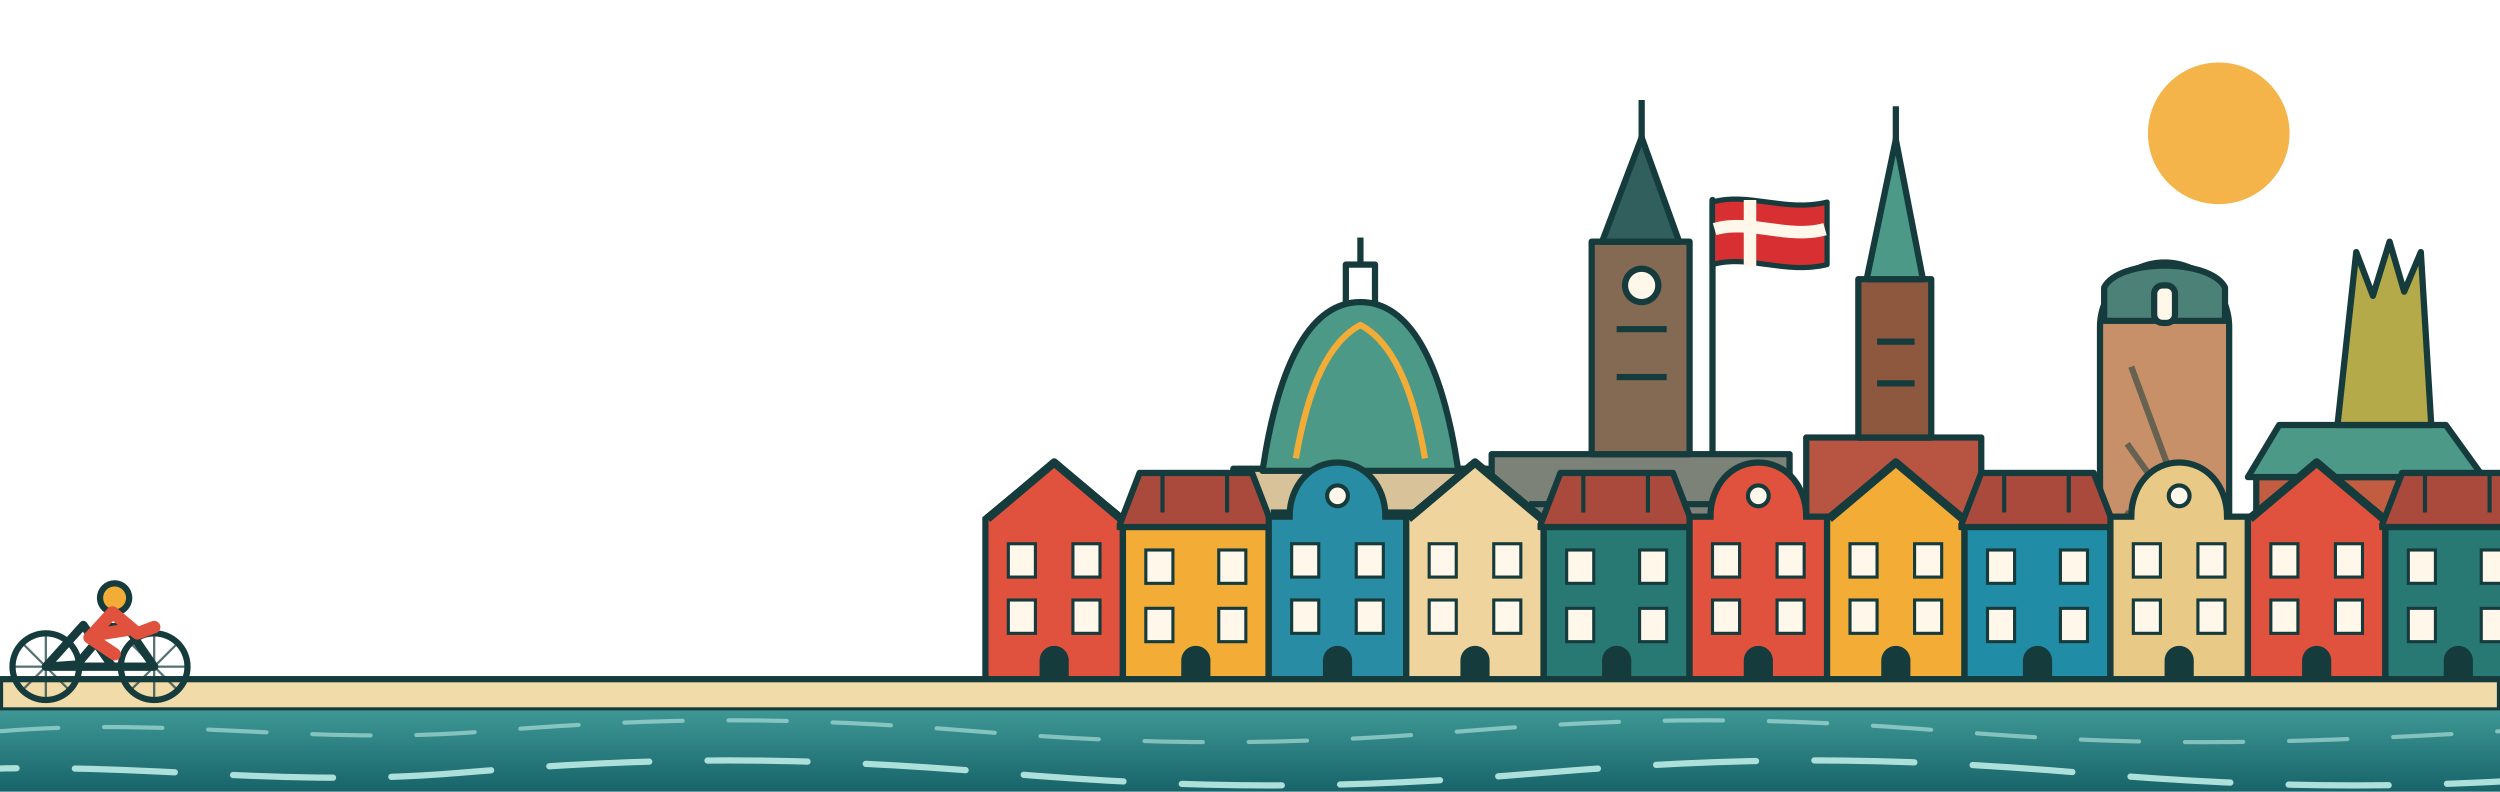
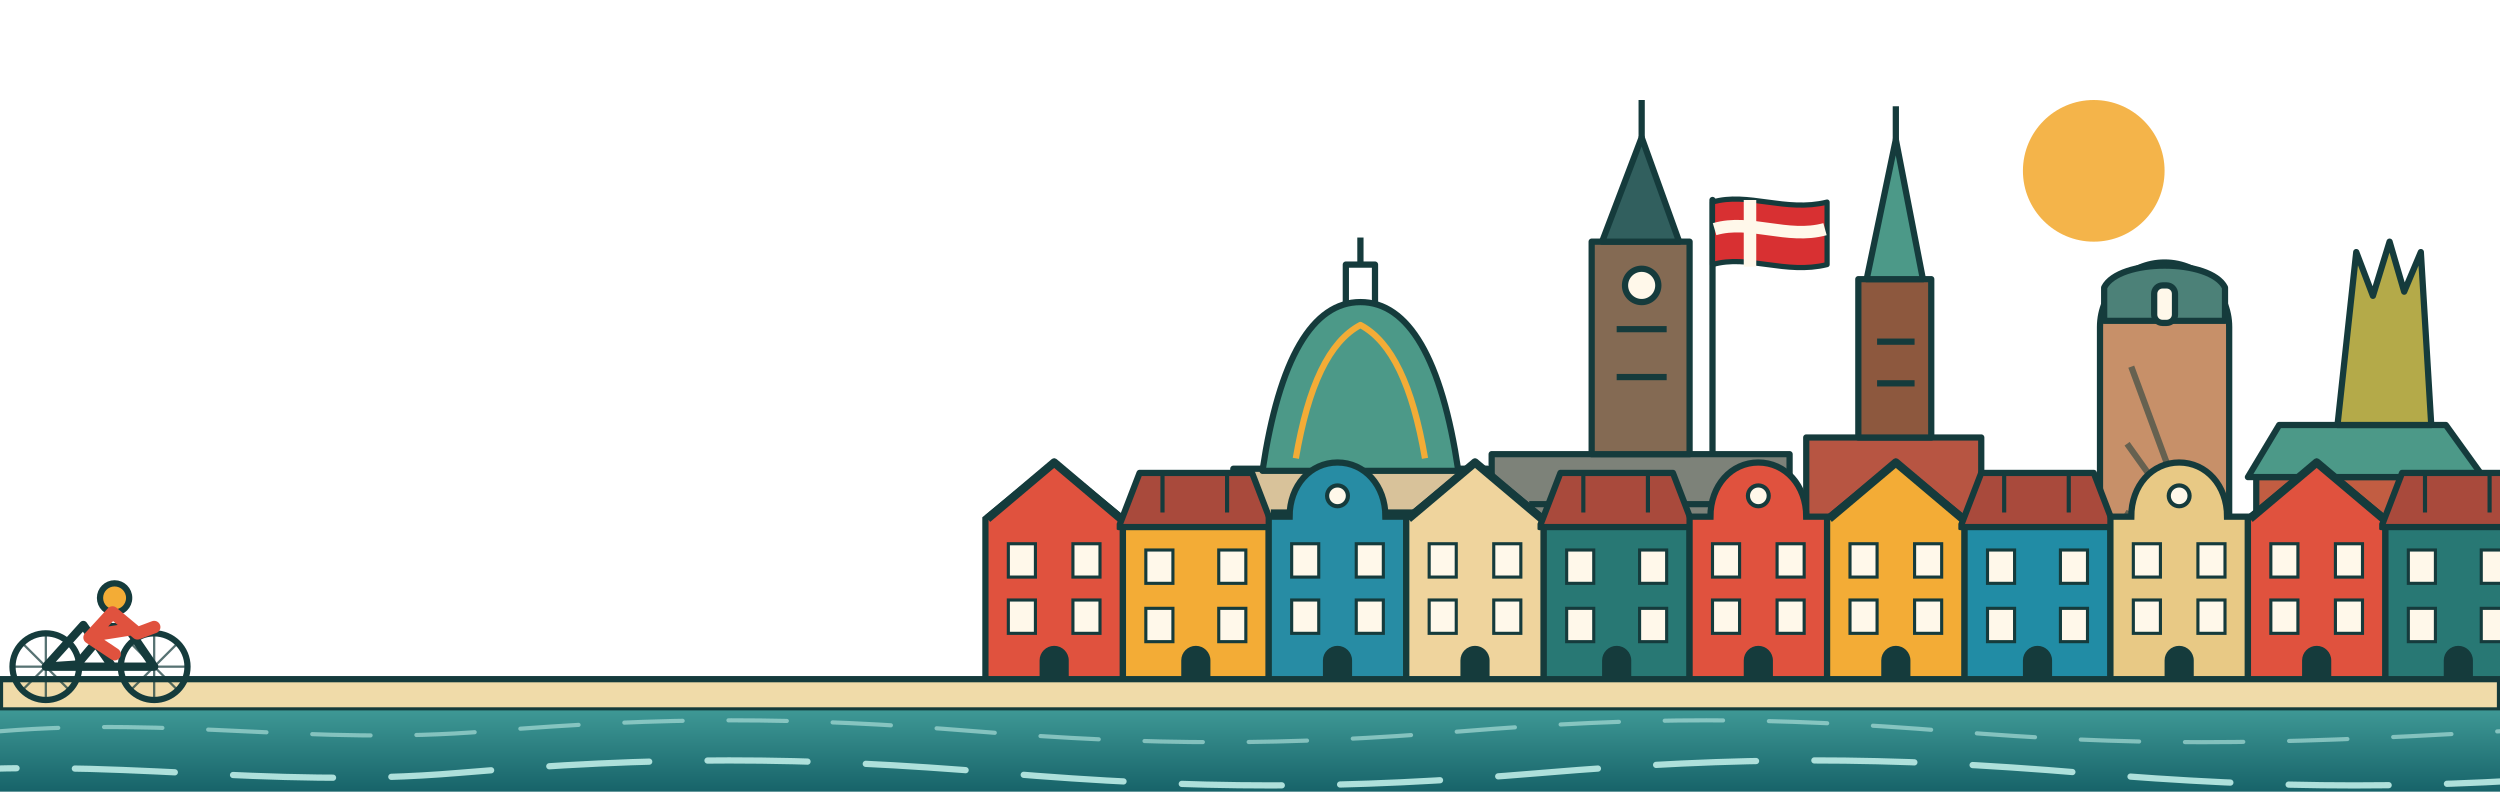
<svg xmlns="http://www.w3.org/2000/svg" viewBox="0 0 1200 380" preserveAspectRatio="xMidYMid slice">
  <style>
    .water-line {
      fill: none;
      stroke: #aee0db;
      stroke-linecap: round;
      stroke-width: 3;
      stroke-dasharray: 48 28;
      animation: water-flow 8s linear infinite;
    }
    .water-line--far {
      stroke-width: 2;
      stroke-dasharray: 28 22;
      opacity: 0.66;
      animation-direction: reverse;
      animation-duration: 11s;
    }
    .cyclist-run {
      animation: cycle-across 19s linear infinite;
    }
    .bike-wheel {
      animation: wheel-turn 1.1s linear infinite;
      transform-box: fill-box;
      transform-origin: center;
    }
    .boat-run {
      animation: boat-across 27s linear 4s infinite;
    }
    .swan-run {
      animation: swan-across 34s linear 11s infinite;
    }
    .boat-bob,
    .swan-bob {
      animation: floating 2.8s ease-in-out infinite;
      transform-box: fill-box;
      transform-origin: center;
    }
    .swan-bob {
      animation-duration: 3.5s;
    }
    .danish-flag {
      animation: flag-fly 2.7s ease-in-out infinite;
      transform-box: fill-box;
      transform-origin: left center;
    }
    @keyframes water-flow {
      to {
        stroke-dashoffset: -152;
      }
    }
    @keyframes cycle-across {
      0%,
      10% {
        transform: translateX(440px);
        opacity: 0;
      }
      12% {
        opacity: 1;
      }
      66% {
        transform: translateX(1260px);
        opacity: 1;
      }
      67%,
      100% {
        transform: translateX(1260px);
        opacity: 0;
      }
    }
    @keyframes wheel-turn {
      to {
        transform: rotate(1turn);
      }
    }
    @keyframes boat-across {
      0%,
      18% {
        transform: translateX(1270px);
        opacity: 0;
      }
      20% {
        opacity: 1;
      }
      78% {
        transform: translateX(430px);
        opacity: 1;
      }
      80%,
      100% {
        transform: translateX(430px);
        opacity: 0;
      }
    }
    @keyframes swan-across {
      0%,
      24% {
        transform: translateX(420px);
        opacity: 0;
      }
      26% {
        opacity: 1;
      }
      78% {
        transform: translateX(1230px);
        opacity: 1;
      }
      80%,
      100% {
        transform: translateX(1230px);
        opacity: 0;
      }
    }
    @keyframes floating {
      50% {
        transform: translateY(2px) rotate(-0.5deg);
      }
    }
    @keyframes flag-fly {
      50% {
        transform: scaleX(0.93) skewY(-2deg);
      }
    }
    @media (prefers-reduced-motion: reduce) {
      * {
        animation-duration: 0.01ms !important;
        animation-iteration-count: 1 !important;
      }
      .cyclist-run {
        transform: translateX(690px);
        opacity: 1;
      }
      .boat-run {
        transform: translateX(1030px);
        opacity: 1;
      }
      .swan-run {
        transform: translateX(560px);
        opacity: 1;
      }
    }
  </style>
  <defs>
    <linearGradient id="water" x1="0" y1="0" x2="0" y2="1">
      <stop offset="0" stop-color="#3e9895" />
      <stop offset="1" stop-color="#176369" />
    </linearGradient>
    <symbol id="house-gable" viewBox="0 0 72 116">
      <path d="M3 116V31L36 4l33 27v85Z" fill="currentColor" stroke="#153b3c" stroke-width="3" />
      <path d="M4 31 36 4l32 27" fill="none" stroke="#153b3c" stroke-linejoin="round" stroke-width="4" />
      <g fill="#fff8ea" stroke="#153b3c" stroke-width="1.5">
        <path d="M14 43h13v16H14zM45 43h13v16H45zM14 70h13v16H14zM45 70h13v16H45z" />
      </g>
      <path d="M29 116V99a7 7 0 0 1 14 0v17" fill="#153b3c" />
    </symbol>
    <symbol id="house-curve" viewBox="0 0 72 116">
      <path d="M3 116V30h10c0-15 10-26 23-26s23 11 23 26h10v86Z" fill="currentColor" stroke="#153b3c" stroke-width="3" />
      <circle cx="36" cy="20" r="5" fill="#fff8ea" stroke="#153b3c" stroke-width="2" />
      <g fill="#fff8ea" stroke="#153b3c" stroke-width="1.5">
        <path d="M14 43h13v16H14zM45 43h13v16H45zM14 70h13v16H14zM45 70h13v16H45z" />
      </g>
      <path d="M29 116V99a7 7 0 0 1 14 0v17" fill="#153b3c" />
    </symbol>
    <symbol id="house-roof" viewBox="0 0 76 116">
      <path d="M3 116V34h70v82Z" fill="currentColor" stroke="#153b3c" stroke-width="3" />
      <path d="M1 35 11 9h54l10 26Z" fill="#a94a3c" stroke="#153b3c" stroke-linejoin="round" stroke-width="3" />
      <path d="M22 9v19M53 9v19" stroke="#153b3c" stroke-width="2" />
      <g fill="#fff8ea" stroke="#153b3c" stroke-width="1.5">
        <path d="M14 46h13v16H14zM49 46h13v16H49zM14 74h13v16H14zM49 74h13v16H49z" />
      </g>
      <path d="M31 116V99a7 7 0 0 1 14 0v17" fill="#153b3c" />
    </symbol>
  </defs>
-   <circle cx="1065" cy="64" r="34" fill="#f3ac36" opacity=".9" />
+   <circle cx="1005" cy="82" r="34" fill="#f3ac36" opacity=".9" />
  <g transform="translate(822 96)">
    <path d="M0 0v133" fill="none" stroke="#153b3c" stroke-linecap="round" stroke-width="3" />
    <g class="danish-flag">
      <path d="M0 1c17-5 35 5 55 0v30c-20 5-38-5-55 0Z" fill="#d83032" stroke="#153b3c" stroke-linejoin="round" stroke-width="2.5" />
      <path d="M18 0v32" fill="none" stroke="#fff8ea" stroke-width="6" />
      <path d="M1 14c17-5 35 5 53 0" fill="none" stroke="#fff8ea" stroke-width="6" />
    </g>
  </g>
  <g stroke="#153b3c" stroke-linejoin="round" stroke-width="3">
    <g>
      <path d="M592 283v-58h122v58Z" fill="#d8c29a" />
      <path d="M606 226c8-54 24-81 47-81s39 27 47 81Z" fill="#4c9988" />
      <path d="M622 220c6-35 16-56 31-64 15 8 25 29 31 64" fill="none" stroke="#f3ac36" />
      <path d="M646 145v-18h14v18M653 127v-13M610 246h86M621 246v37M643 246v37M665 246v37M687 246v37" fill="none" />
    </g>
    <g>
      <path d="M716 283v-65h143v65Z" fill="#7d8279" />
      <path d="M764 218V116h47v102Z" fill="#846a53" />
      <path d="m769 116 19-50 18 50Z" fill="#315f5e" />
      <path d="M788 66V48M776 158h24M776 181h24M734 242h107" fill="none" />
      <circle cx="788" cy="137" r="8" fill="#fff8ea" />
    </g>
    <g>
      <path d="M867 283v-73h84v73Z" fill="#b75542" />
      <path d="M892 210v-76h35v76Z" fill="#8d583e" />
      <path d="m896 134 14-67 13 67Z" fill="#4c9988" />
      <path d="M910 67V51M901 164h18M901 184h18" fill="none" />
    </g>
    <g>
      <path d="M1008 283V157c0-17 14-31 31-31s31 14 31 31v126Z" fill="#c79069" />
      <path d="M1010 138c7-14 51-14 58 0v16h-58Z" fill="#4c8178" />
      <rect x="1034" y="137" width="10" height="18" rx="4" fill="#fff8ea" />
      <path d="m1023 176 31 84M1021 213l35 49M1020 246l34 20" fill="none" opacity=".55" />
    </g>
    <g>
      <path d="M1083 283v-54h105v54Z" fill="#c25d42" />
      <path d="m1079 229 15-25h80l18 25Z" fill="#4c9988" />
      <path d="m1122 204 9-83 8 21 8-26 7 24 8-19 5 83Z" fill="#b4aa49" />
    </g>
  </g>
  <g>
    <use href="#house-gable" x="470" y="218" width="72" height="116" color="#e0523e" />
    <use href="#house-roof" x="536" y="218" width="76" height="116" color="#f3ac36" />
    <use href="#house-curve" x="606" y="218" width="72" height="116" color="#278ca4" />
    <use href="#house-gable" x="672" y="218" width="72" height="116" color="#efd49d" />
    <use href="#house-roof" x="738" y="218" width="76" height="116" color="#287874" />
    <use href="#house-curve" x="808" y="218" width="72" height="116" color="#e0523e" />
    <use href="#house-gable" x="874" y="218" width="72" height="116" color="#f3ac36" />
    <use href="#house-roof" x="940" y="218" width="76" height="116" color="#218ca5" />
    <use href="#house-curve" x="1010" y="218" width="72" height="116" color="#e8c985" />
    <use href="#house-gable" x="1076" y="218" width="72" height="116" color="#e0523e" />
    <use href="#house-roof" x="1142" y="218" width="76" height="116" color="#287874" />
  </g>
  <path d="M0 326h1200v15H0Z" fill="#f0dba9" stroke="#153b3c" stroke-width="3" />
  <path d="M0 341h1200v39H0Z" fill="url(#water)" />
  <path class="water-line water-line--far" d="M0 351c86-7 148 7 234 0s148-7 234 0 148 7 234 0 148-7 234 0 148 7 264 0" />
  <path class="water-line" d="M-40 371c95-8 165 8 260 0s165-8 260 0 165 8 260 0 165-8 260 0 165 8 260 0" />
  <g transform="translate(0 298)">
    <g class="cyclist-run">
      <g class="bike-wheel">
        <circle cx="22" cy="22" r="16" fill="none" stroke="#153b3c" stroke-width="3" />
        <path d="M22 6v32M6 22h32M11 11l22 22M33 11 11 33" stroke="#153b3c" stroke-width="1.1" opacity=".72" />
      </g>
      <g class="bike-wheel">
        <circle cx="74" cy="22" r="16" fill="none" stroke="#153b3c" stroke-width="3" />
        <path d="M74 6v32M58 22h32M63 11l22 22M85 11 63 33" stroke="#153b3c" stroke-width="1.1" opacity=".72" />
      </g>
      <path d="m22 22 18-20 14 20H22l15-1L48 8m6 14h20L61 3H48" fill="none" stroke="#153b3c" stroke-linecap="round" stroke-linejoin="round" stroke-width="4" />
      <circle cx="55" cy="-11" r="7" fill="#f3ac36" stroke="#153b3c" stroke-width="3" />
      <path d="M54-4 43 8l12 8M44 7l19-3M54-4 66 6l8-3" fill="none" stroke="#e0523e" stroke-linecap="round" stroke-linejoin="round" stroke-width="6" />
    </g>
  </g>
  <g transform="translate(0 337)">
    <g class="boat-run" opacity="0">
      <g class="boat-bob">
        <path d="M0 17h111L97 36H16Z" fill="#f3ac36" stroke="#153b3c" stroke-linejoin="round" stroke-width="4" />
        <path d="M21 0h66l15 18H10Z" fill="#fff8ea" stroke="#153b3c" stroke-linejoin="round" stroke-width="4" />
        <path d="M29 6h14v11H29Zm20 0h14v11H49Zm20 0h14v11H69Z" fill="#8fd0d3" stroke="#153b3c" stroke-width="2" />
        <rect x="86" y="5" width="20" height="14" rx="4" fill="#e0523e" stroke="#153b3c" stroke-width="3" />
        <path d="M3 39c-22-1-34 6-54 4" fill="none" stroke="#d6efeb" stroke-linecap="round" stroke-width="2.5" />
      </g>
    </g>
  </g>
  <g transform="translate(0 348)">
    <g class="swan-run" opacity="0">
      <g class="swan-bob">
        <path d="M9 19c11-13 31-14 44 0-5 10-36 11-44 0Z" fill="#fffdf5" stroke="#153b3c" stroke-width="3" />
        <path d="M43 17c-4-9-3-21 5-27 6-5 11-2 11 3 0 5-7 5-9 1" fill="none" stroke="#153b3c" stroke-linecap="round" stroke-width="8" />
        <path d="m59-7 9 4-9 4Z" fill="#e0523e" stroke="#153b3c" stroke-linejoin="round" stroke-width="1.5" />
        <path d="M4 26c15-3 39 3 55-1" fill="none" stroke="#d6efeb" stroke-linecap="round" stroke-width="2.5" />
      </g>
    </g>
  </g>
</svg>
